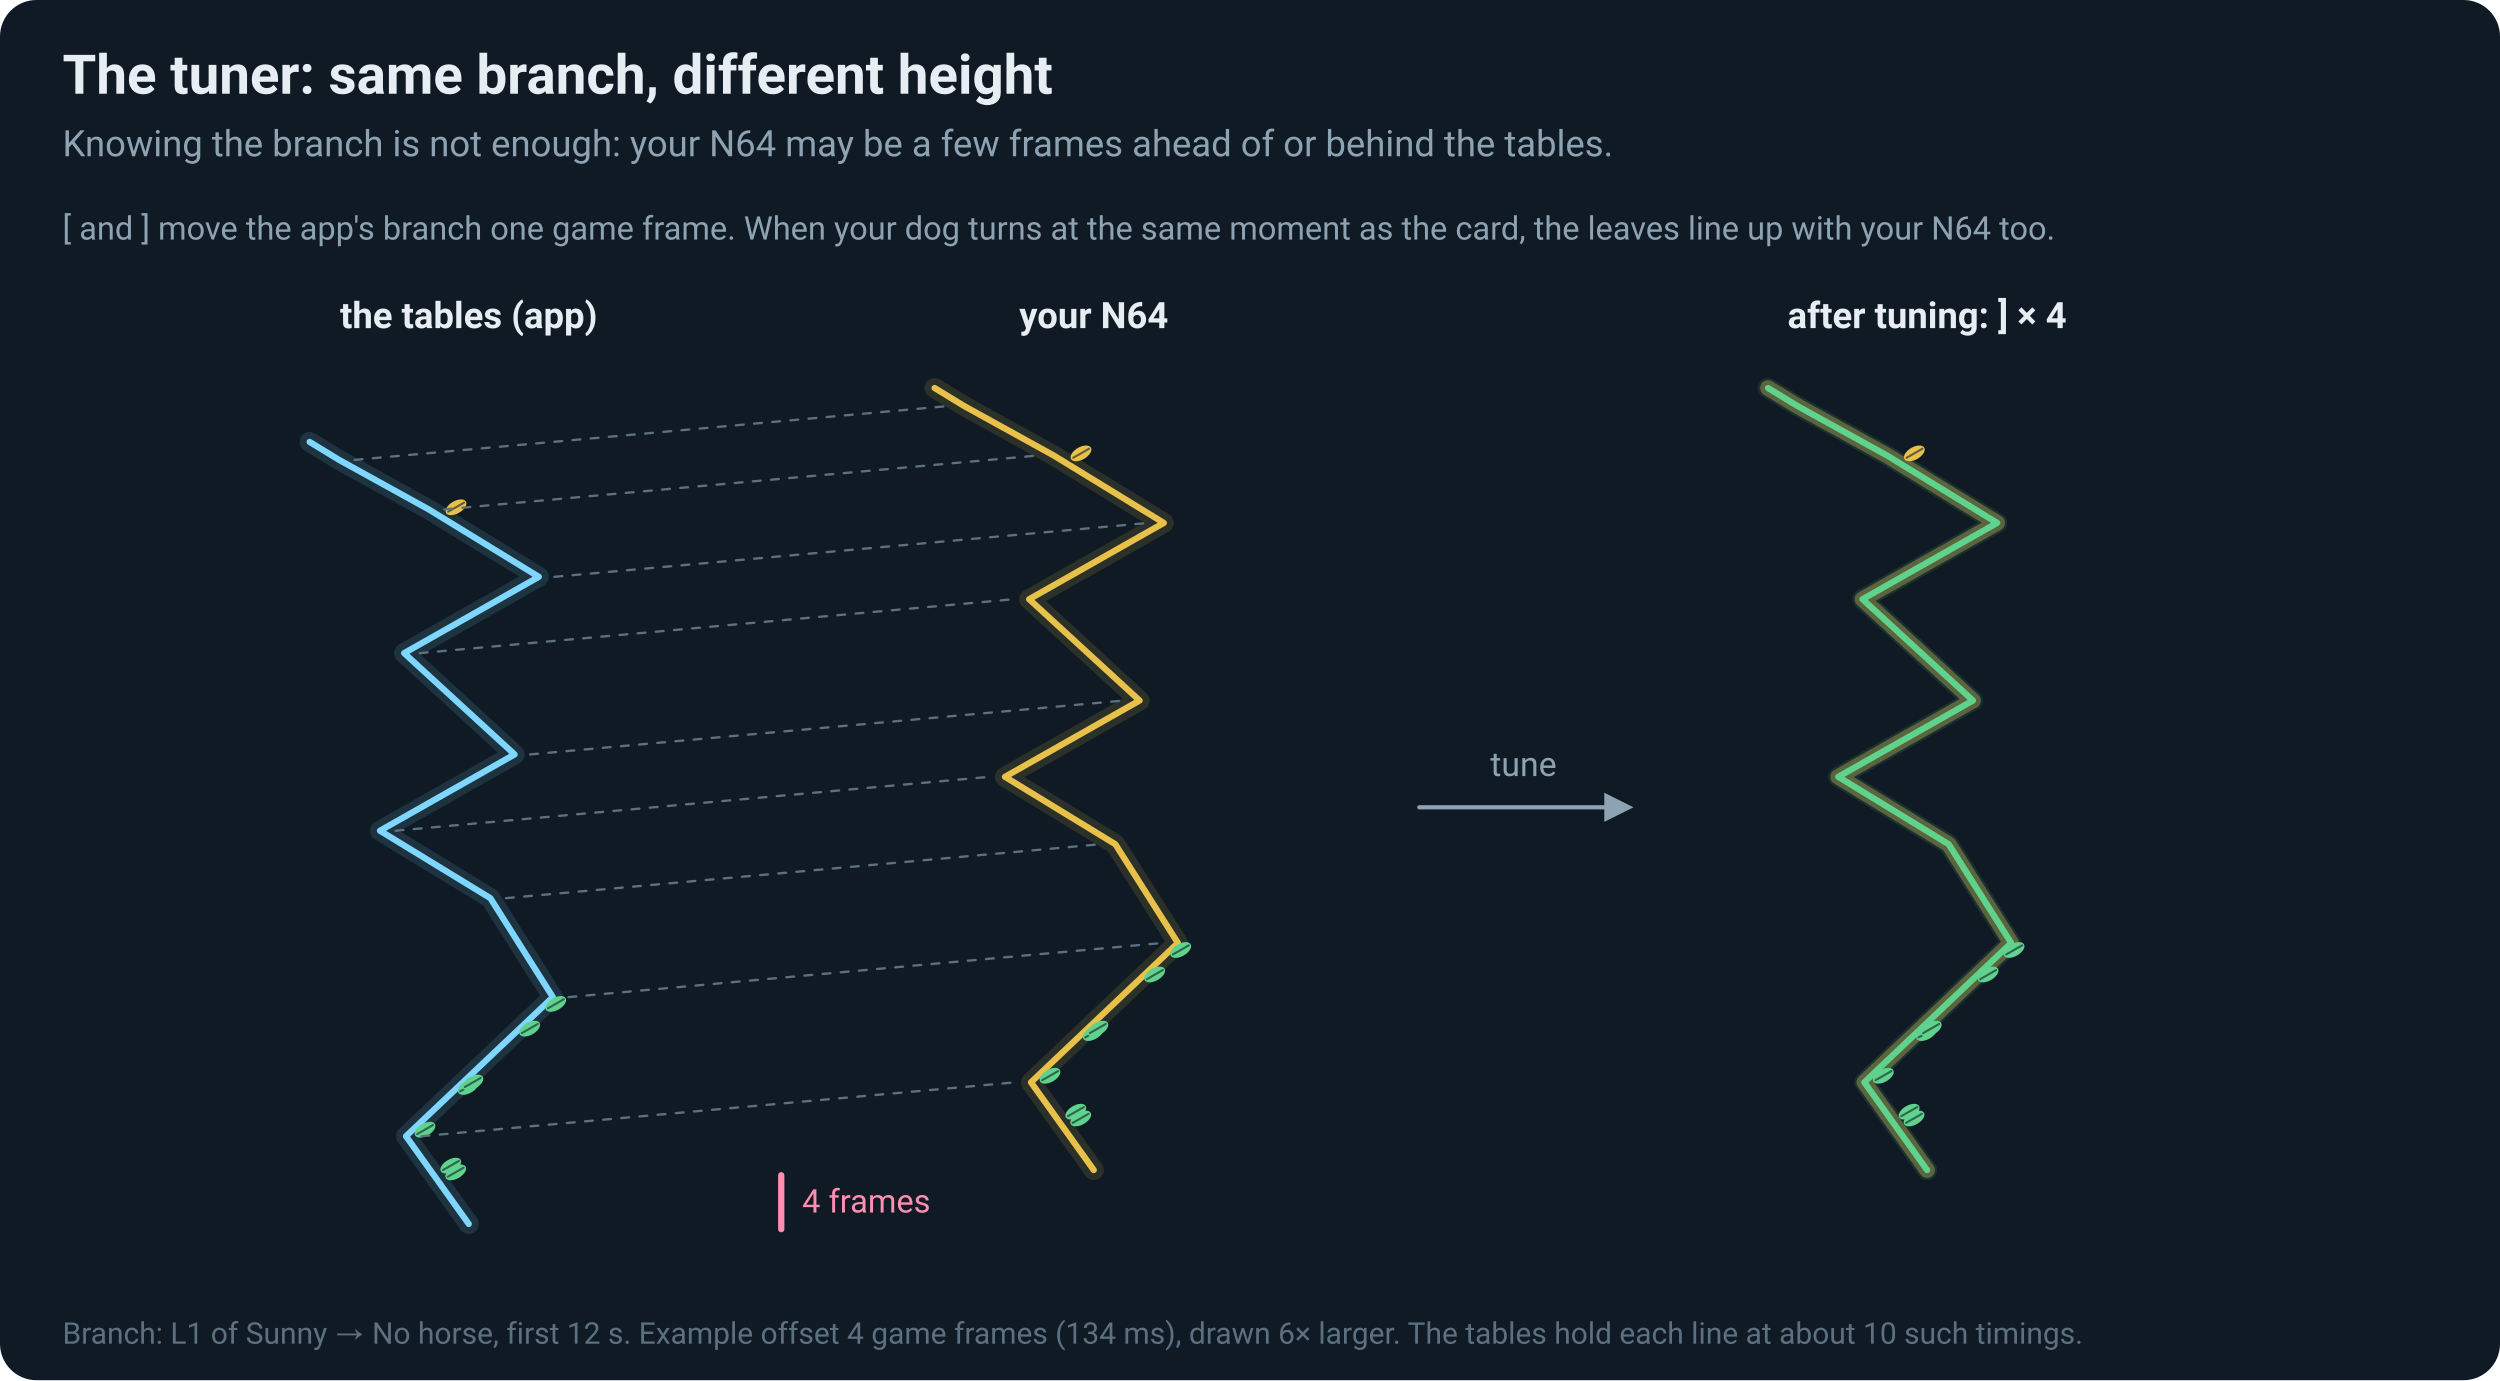
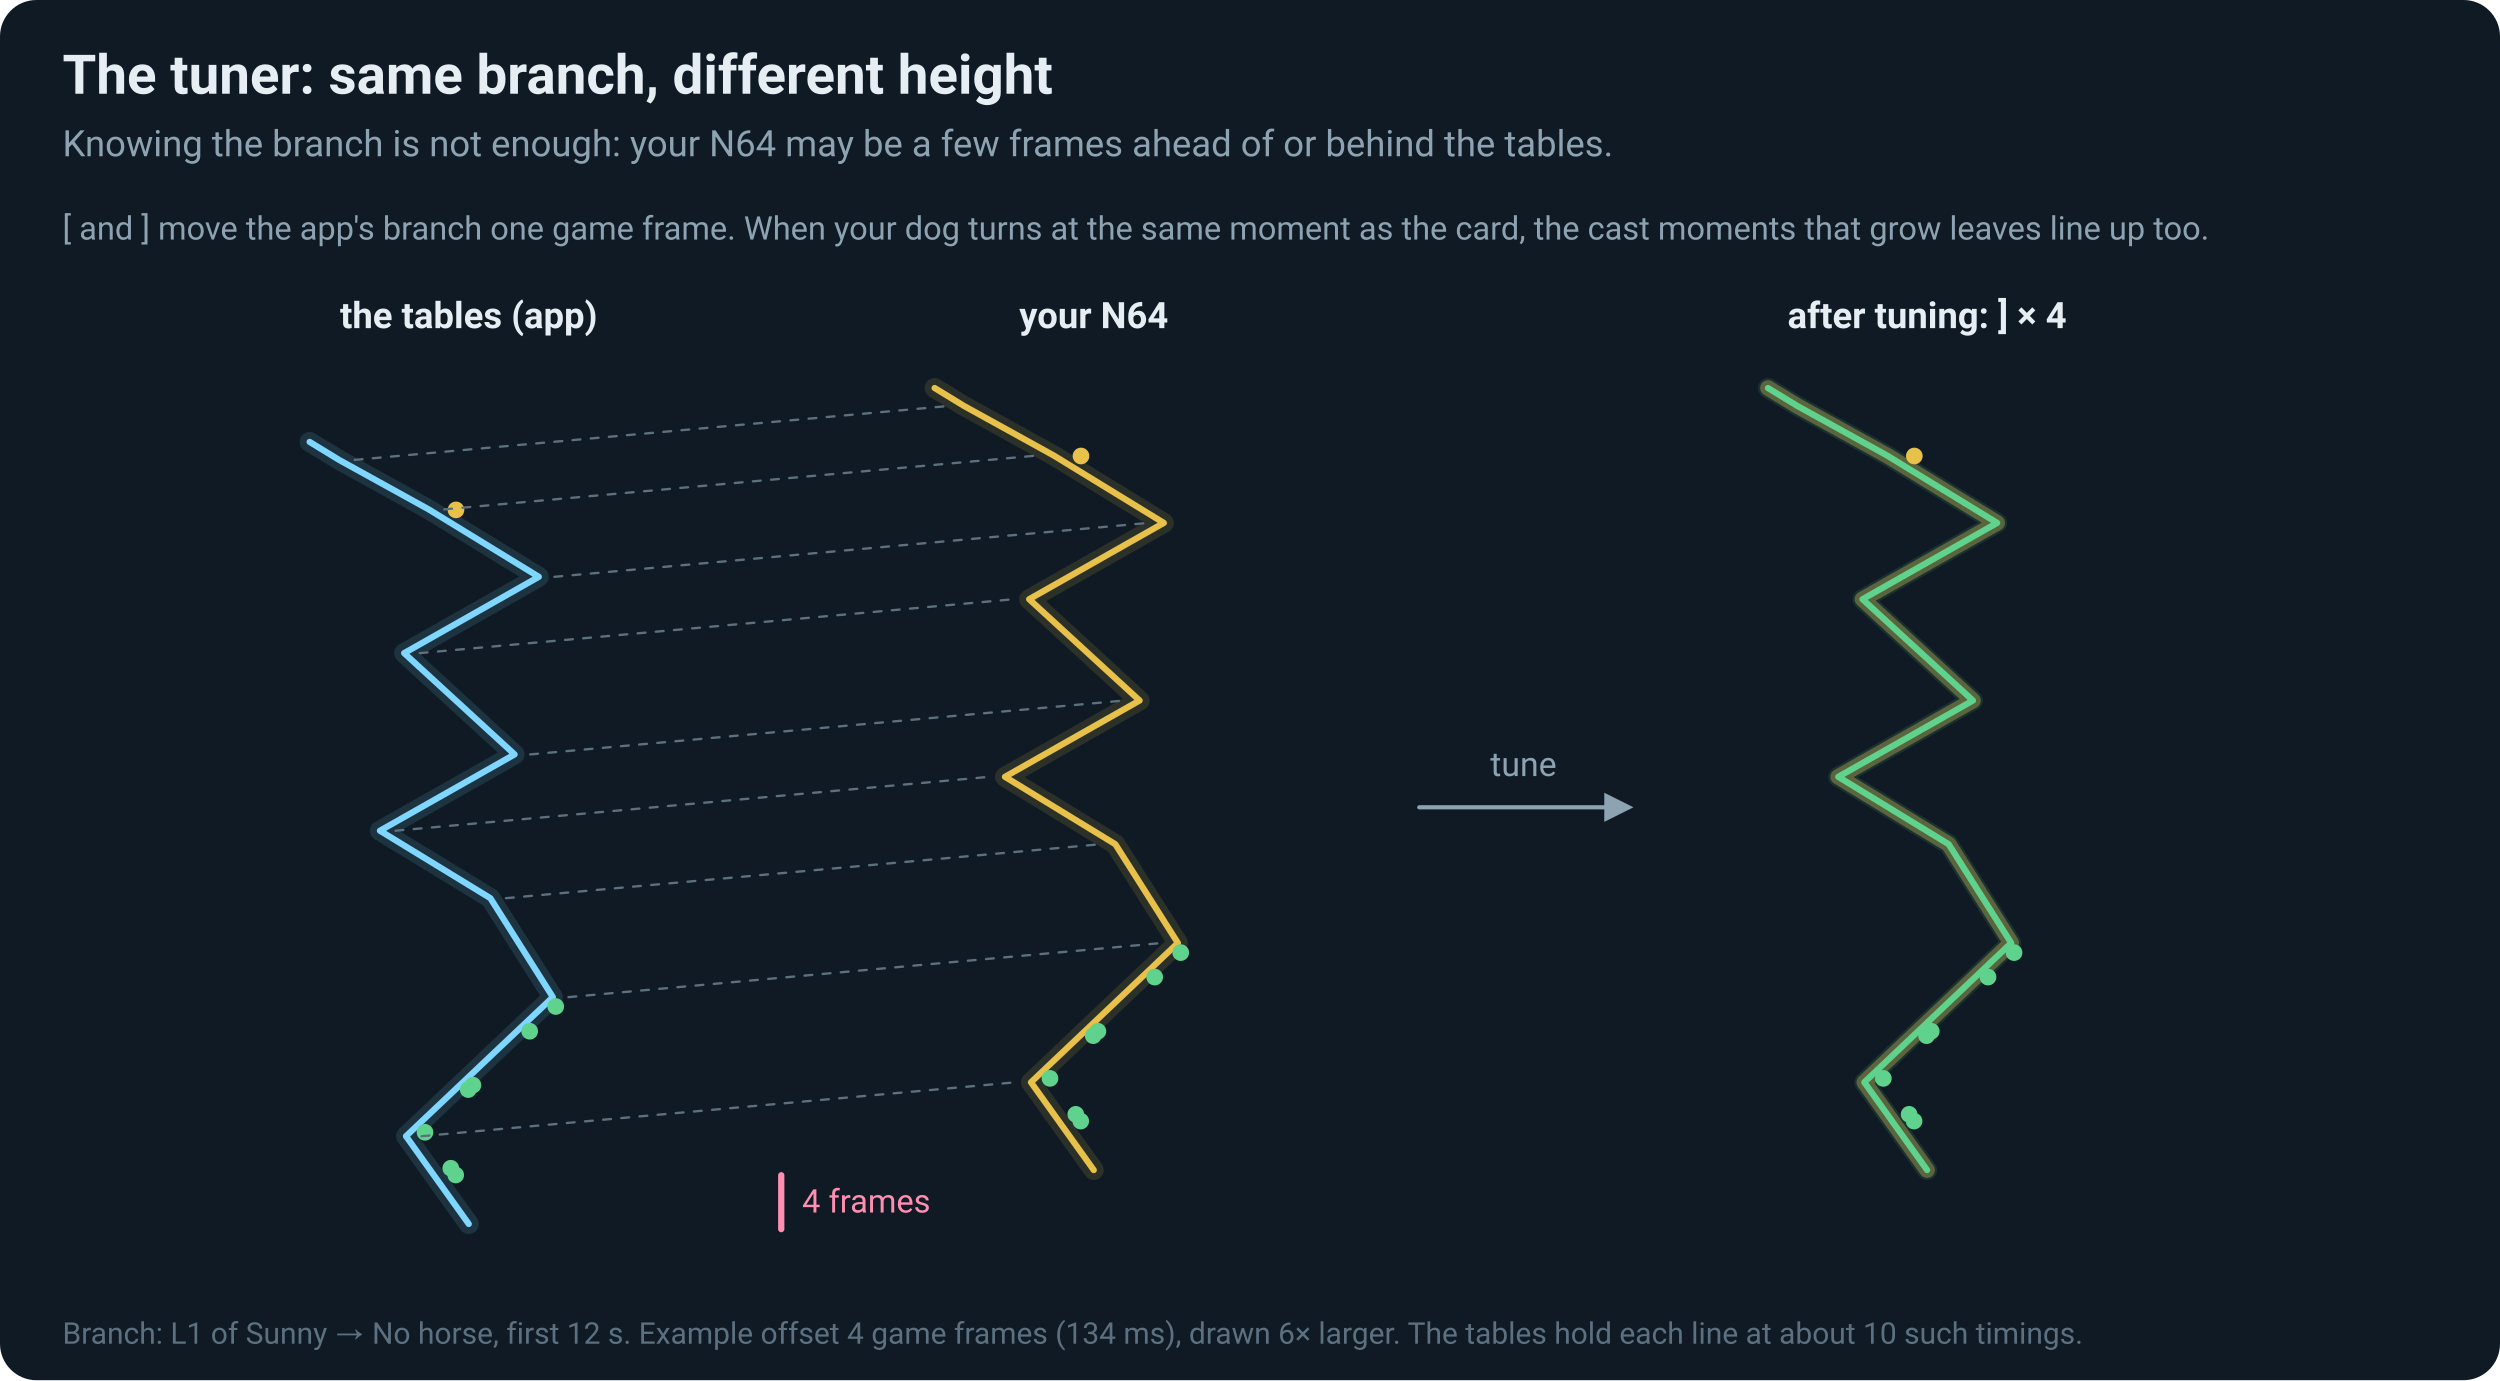
<svg xmlns="http://www.w3.org/2000/svg" viewBox="0 0 960 530" width="960" height="530" role="img" aria-label="The tuner: same branch, different height" font-family="system-ui,-apple-system,'Segoe UI',Roboto,Helvetica,Arial,sans-serif">
  <defs>
    <marker id="ar8ea3b2" viewBox="0 0 10 10" refX="8" refY="5" markerWidth="7" markerHeight="7" orient="auto-start-reverse">
      <path d="M0,0 L10,5 L0,10 Z" fill="#8ea3b2" />
    </marker>
  </defs>
  <rect x="0" y="0" width="960" height="530" rx="14" fill="#0f1a24" />
  <text x="24" y="36" font-size="21" font-weight="700" fill="#e6edf3">The tuner: same branch, different height</text>
  <text x="24" y="60" font-size="14" fill="#8ea3b2">Knowing the branch is not enough: your N64 may be a few frames ahead of or behind the tables.</text>
-   <text x="24.0" y="92.0" font-size="12.5" fill="#8ea3b2" text-anchor="start" font-weight="normal">[ and ] move the app's branch one game frame. When your dog turns at the same moment as the card, the leaves line up with your N64 too.</text>
+   <text x="24.0" y="92.0" font-size="12.5" fill="#8ea3b2" text-anchor="start" font-weight="normal">[ and ] move the app's branch one game frame. When your dog turns at the same moment as the card, the cast moments that grow leaves line up too.</text>
  <path d="M180.0,470.0 L155.9,436.3 L212.3,382.9 L188.3,344.9 L145.9,319.0 L197.6,289.7 L155.2,250.8 L206.9,221.5 L164.6,195.6 L130.2,176.6 L118.9,169.7" stroke="#7fd6ff" stroke-width="7.68" fill="none" stroke-linejoin="round" stroke-linecap="round" opacity="0.13" />
  <path d="M180.0,470.0 L155.9,436.3 L212.3,382.9 L188.3,344.9 L145.9,319.0 L197.6,289.7 L155.2,250.8 L206.9,221.5 L164.6,195.6 L130.2,176.6 L118.9,169.7" stroke="#7fd6ff" stroke-width="2.4" fill="none" stroke-linejoin="round" stroke-linecap="round" />
  <text x="180.0" y="126.0" font-size="14" fill="#e6edf3" text-anchor="middle" font-weight="bold">the tables (app)</text>
-   <ellipse cx="175.0" cy="450.2" rx="4.4" ry="2.4" fill="#5fd38d" transform="rotate(-30 175.0 450.2)" />
-   <line x1="171.9" y1="451.9" x2="178.0" y2="448.4" stroke="#0f1a24" stroke-width="0.8" stroke-linecap="round" opacity="0.6" />
-   <ellipse cx="173.1" cy="447.6" rx="4.4" ry="2.4" fill="#5fd38d" transform="rotate(-30 173.1 447.6)" />
-   <line x1="170.1" y1="449.3" x2="176.2" y2="445.8" stroke="#0f1a24" stroke-width="0.8" stroke-linecap="round" opacity="0.6" />
-   <ellipse cx="163.2" cy="433.8" rx="4.4" ry="2.4" fill="#5fd38d" transform="rotate(-30 163.2 433.8)" />
-   <line x1="160.2" y1="435.5" x2="166.3" y2="432.0" stroke="#0f1a24" stroke-width="0.8" stroke-linecap="round" opacity="0.6" />
-   <ellipse cx="179.8" cy="417.4" rx="4.4" ry="2.4" fill="#5fd38d" transform="rotate(-30 179.8 417.4)" />
-   <line x1="176.7" y1="419.1" x2="182.8" y2="415.6" stroke="#0f1a24" stroke-width="0.8" stroke-linecap="round" opacity="0.6" />
-   <ellipse cx="181.6" cy="415.7" rx="4.4" ry="2.4" fill="#5fd38d" transform="rotate(-30 181.6 415.7)" />
-   <line x1="178.5" y1="417.4" x2="184.6" y2="413.9" stroke="#0f1a24" stroke-width="0.8" stroke-linecap="round" opacity="0.6" />
-   <ellipse cx="203.4" cy="395.0" rx="4.4" ry="2.4" fill="#5fd38d" transform="rotate(-30 203.4 395.0)" />
-   <line x1="200.4" y1="396.7" x2="206.5" y2="393.2" stroke="#0f1a24" stroke-width="0.8" stroke-linecap="round" opacity="0.6" />
-   <ellipse cx="213.4" cy="385.5" rx="4.4" ry="2.4" fill="#5fd38d" transform="rotate(-30 213.4 385.5)" />
-   <line x1="210.4" y1="387.2" x2="216.5" y2="383.7" stroke="#0f1a24" stroke-width="0.8" stroke-linecap="round" opacity="0.6" />
-   <ellipse cx="175.1" cy="194.8" rx="4.4" ry="2.4" fill="#e7c14a" transform="rotate(-30 175.1 194.8)" />
-   <line x1="172.1" y1="196.5" x2="178.2" y2="193.0" stroke="#0f1a24" stroke-width="0.8" stroke-linecap="round" opacity="0.6" />
+   <circle cx="175.0" cy="451.2" r="3.2" fill="#5fd38d" stroke="none" stroke-width="0" />
+   <circle cx="173.1" cy="448.6" r="3.2" fill="#5fd38d" stroke="none" stroke-width="0" />
+   <circle cx="163.2" cy="434.8" r="3.2" fill="#5fd38d" stroke="none" stroke-width="0" />
+   <circle cx="179.8" cy="418.4" r="3.2" fill="#5fd38d" stroke="none" stroke-width="0" />
+   <circle cx="181.6" cy="416.7" r="3.2" fill="#5fd38d" stroke="none" stroke-width="0" />
+   <circle cx="203.4" cy="396.0" r="3.2" fill="#5fd38d" stroke="none" stroke-width="0" />
+   <circle cx="213.4" cy="386.5" r="3.2" fill="#5fd38d" stroke="none" stroke-width="0" />
+   <circle cx="175.1" cy="195.8" r="3.2" fill="#e7c14a" stroke="none" stroke-width="0" />
  <path d="M420.0,449.3 L395.9,415.6 L452.3,362.1 L428.3,324.2 L385.9,298.3 L437.6,269.0 L395.2,230.1 L446.9,200.8 L404.6,174.9 L370.2,155.9 L358.9,149.0" stroke="#e7c14a" stroke-width="7.68" fill="none" stroke-linejoin="round" stroke-linecap="round" opacity="0.13" />
  <path d="M420.0,449.3 L395.9,415.6 L452.3,362.1 L428.3,324.2 L385.9,298.3 L437.6,269.0 L395.2,230.1 L446.9,200.8 L404.6,174.9 L370.2,155.9 L358.9,149.0" stroke="#e7c14a" stroke-width="2.4" fill="none" stroke-linejoin="round" stroke-linecap="round" />
  <text x="420.0" y="126.0" font-size="14" fill="#e6edf3" text-anchor="middle" font-weight="bold">your N64</text>
-   <ellipse cx="415.0" cy="429.5" rx="4.4" ry="2.4" fill="#5fd38d" transform="rotate(-30 415.0 429.5)" />
-   <line x1="411.9" y1="431.2" x2="418.0" y2="427.7" stroke="#0f1a24" stroke-width="0.8" stroke-linecap="round" opacity="0.6" />
-   <ellipse cx="413.1" cy="426.9" rx="4.4" ry="2.4" fill="#5fd38d" transform="rotate(-30 413.1 426.9)" />
-   <line x1="410.1" y1="428.6" x2="416.2" y2="425.1" stroke="#0f1a24" stroke-width="0.8" stroke-linecap="round" opacity="0.6" />
-   <ellipse cx="403.2" cy="413.1" rx="4.4" ry="2.4" fill="#5fd38d" transform="rotate(-30 403.2 413.1)" />
-   <line x1="400.2" y1="414.8" x2="406.3" y2="411.3" stroke="#0f1a24" stroke-width="0.8" stroke-linecap="round" opacity="0.6" />
-   <ellipse cx="419.8" cy="396.7" rx="4.4" ry="2.4" fill="#5fd38d" transform="rotate(-30 419.8 396.7)" />
-   <line x1="416.7" y1="398.4" x2="422.8" y2="394.9" stroke="#0f1a24" stroke-width="0.8" stroke-linecap="round" opacity="0.6" />
-   <ellipse cx="421.6" cy="395.0" rx="4.4" ry="2.4" fill="#5fd38d" transform="rotate(-30 421.6 395.0)" />
-   <line x1="418.5" y1="396.7" x2="424.6" y2="393.2" stroke="#0f1a24" stroke-width="0.8" stroke-linecap="round" opacity="0.6" />
-   <ellipse cx="443.4" cy="374.2" rx="4.4" ry="2.4" fill="#5fd38d" transform="rotate(-30 443.4 374.2)" />
-   <line x1="440.4" y1="376.0" x2="446.5" y2="372.5" stroke="#0f1a24" stroke-width="0.8" stroke-linecap="round" opacity="0.6" />
-   <ellipse cx="453.4" cy="364.8" rx="4.4" ry="2.4" fill="#5fd38d" transform="rotate(-30 453.4 364.8)" />
-   <line x1="450.4" y1="366.5" x2="456.5" y2="363.0" stroke="#0f1a24" stroke-width="0.8" stroke-linecap="round" opacity="0.6" />
-   <ellipse cx="415.1" cy="174.1" rx="4.4" ry="2.4" fill="#e7c14a" transform="rotate(-30 415.1 174.1)" />
-   <line x1="412.1" y1="175.8" x2="418.2" y2="172.3" stroke="#0f1a24" stroke-width="0.8" stroke-linecap="round" opacity="0.6" />
+   <circle cx="415.0" cy="430.5" r="3.2" fill="#5fd38d" stroke="none" stroke-width="0" />
+   <circle cx="413.1" cy="427.9" r="3.2" fill="#5fd38d" stroke="none" stroke-width="0" />
+   <circle cx="403.2" cy="414.1" r="3.2" fill="#5fd38d" stroke="none" stroke-width="0" />
+   <circle cx="419.8" cy="397.7" r="3.2" fill="#5fd38d" stroke="none" stroke-width="0" />
+   <circle cx="421.6" cy="396.0" r="3.2" fill="#5fd38d" stroke="none" stroke-width="0" />
+   <circle cx="443.4" cy="375.2" r="3.2" fill="#5fd38d" stroke="none" stroke-width="0" />
+   <circle cx="453.4" cy="365.8" r="3.2" fill="#5fd38d" stroke="none" stroke-width="0" />
+   <circle cx="415.1" cy="175.1" r="3.2" fill="#e7c14a" stroke="none" stroke-width="0" />
  <path d="M740.0,449.3 L715.9,415.6 L772.3,362.1 L748.3,324.2 L705.9,298.3 L757.6,269.0 L715.2,230.1 L766.9,200.8 L724.6,174.9 L690.2,155.9 L678.9,149.0" stroke="#e7c14a" stroke-width="6" fill="none" stroke-linejoin="round" stroke-linecap="round" opacity="0.35" />
  <path d="M740.0,449.3 L715.9,415.6 L772.3,362.1 L748.3,324.2 L705.9,298.3 L757.6,269.0 L715.2,230.1 L766.9,200.8 L724.6,174.9 L690.2,155.9 L678.9,149.0" stroke="#5fd38d" stroke-width="7.68" fill="none" stroke-linejoin="round" stroke-linecap="round" opacity="0.13" />
  <path d="M740.0,449.3 L715.9,415.6 L772.3,362.1 L748.3,324.2 L705.9,298.3 L757.6,269.0 L715.2,230.1 L766.9,200.8 L724.6,174.9 L690.2,155.9 L678.9,149.0" stroke="#5fd38d" stroke-width="2.4" fill="none" stroke-linejoin="round" stroke-linecap="round" />
  <text x="740.0" y="126.0" font-size="14" fill="#e6edf3" text-anchor="middle" font-weight="bold">after tuning: ] × 4</text>
-   <ellipse cx="735.0" cy="429.5" rx="4.4" ry="2.4" fill="#5fd38d" transform="rotate(-30 735.0 429.5)" />
-   <line x1="731.9" y1="431.2" x2="738.0" y2="427.7" stroke="#0f1a24" stroke-width="0.8" stroke-linecap="round" opacity="0.6" />
-   <ellipse cx="733.1" cy="426.9" rx="4.4" ry="2.4" fill="#5fd38d" transform="rotate(-30 733.1 426.9)" />
-   <line x1="730.1" y1="428.6" x2="736.2" y2="425.1" stroke="#0f1a24" stroke-width="0.8" stroke-linecap="round" opacity="0.6" />
-   <ellipse cx="723.2" cy="413.1" rx="4.4" ry="2.4" fill="#5fd38d" transform="rotate(-30 723.2 413.1)" />
-   <line x1="720.2" y1="414.8" x2="726.3" y2="411.3" stroke="#0f1a24" stroke-width="0.8" stroke-linecap="round" opacity="0.6" />
-   <ellipse cx="739.8" cy="396.7" rx="4.4" ry="2.4" fill="#5fd38d" transform="rotate(-30 739.8 396.7)" />
-   <line x1="736.7" y1="398.4" x2="742.8" y2="394.9" stroke="#0f1a24" stroke-width="0.8" stroke-linecap="round" opacity="0.6" />
-   <ellipse cx="741.6" cy="395.0" rx="4.4" ry="2.4" fill="#5fd38d" transform="rotate(-30 741.6 395.0)" />
-   <line x1="738.5" y1="396.7" x2="744.6" y2="393.2" stroke="#0f1a24" stroke-width="0.8" stroke-linecap="round" opacity="0.6" />
-   <ellipse cx="763.4" cy="374.2" rx="4.4" ry="2.4" fill="#5fd38d" transform="rotate(-30 763.4 374.2)" />
-   <line x1="760.4" y1="376.0" x2="766.5" y2="372.5" stroke="#0f1a24" stroke-width="0.8" stroke-linecap="round" opacity="0.6" />
-   <ellipse cx="773.4" cy="364.8" rx="4.4" ry="2.4" fill="#5fd38d" transform="rotate(-30 773.4 364.8)" />
-   <line x1="770.4" y1="366.5" x2="776.5" y2="363.0" stroke="#0f1a24" stroke-width="0.8" stroke-linecap="round" opacity="0.6" />
-   <ellipse cx="735.1" cy="174.1" rx="4.4" ry="2.4" fill="#e7c14a" transform="rotate(-30 735.1 174.1)" />
-   <line x1="732.1" y1="175.8" x2="738.2" y2="172.3" stroke="#0f1a24" stroke-width="0.8" stroke-linecap="round" opacity="0.6" />
+   <circle cx="735.0" cy="430.5" r="3.2" fill="#5fd38d" stroke="none" stroke-width="0" />
+   <circle cx="733.1" cy="427.9" r="3.2" fill="#5fd38d" stroke="none" stroke-width="0" />
+   <circle cx="723.2" cy="414.1" r="3.2" fill="#5fd38d" stroke="none" stroke-width="0" />
+   <circle cx="739.8" cy="397.7" r="3.2" fill="#5fd38d" stroke="none" stroke-width="0" />
+   <circle cx="741.6" cy="396.0" r="3.2" fill="#5fd38d" stroke="none" stroke-width="0" />
+   <circle cx="763.4" cy="375.2" r="3.2" fill="#5fd38d" stroke="none" stroke-width="0" />
+   <circle cx="773.4" cy="365.8" r="3.2" fill="#5fd38d" stroke="none" stroke-width="0" />
+   <circle cx="735.1" cy="175.1" r="3.2" fill="#e7c14a" stroke="none" stroke-width="0" />
  <line x1="161.9" y1="436.3" x2="389.9" y2="415.6" stroke="#5d7080" stroke-width="0.9" stroke-linecap="round" stroke-dasharray="3 4" />
  <line x1="218.3" y1="382.9" x2="446.3" y2="362.1" stroke="#5d7080" stroke-width="0.9" stroke-linecap="round" stroke-dasharray="3 4" />
  <line x1="194.3" y1="344.9" x2="422.3" y2="324.2" stroke="#5d7080" stroke-width="0.9" stroke-linecap="round" stroke-dasharray="3 4" />
  <line x1="151.9" y1="319.0" x2="379.9" y2="298.3" stroke="#5d7080" stroke-width="0.9" stroke-linecap="round" stroke-dasharray="3 4" />
  <line x1="203.6" y1="289.7" x2="431.6" y2="269.0" stroke="#5d7080" stroke-width="0.9" stroke-linecap="round" stroke-dasharray="3 4" />
  <line x1="161.2" y1="250.8" x2="389.2" y2="230.1" stroke="#5d7080" stroke-width="0.9" stroke-linecap="round" stroke-dasharray="3 4" />
  <line x1="212.9" y1="221.5" x2="440.9" y2="200.8" stroke="#5d7080" stroke-width="0.9" stroke-linecap="round" stroke-dasharray="3 4" />
  <line x1="170.6" y1="195.6" x2="398.6" y2="174.9" stroke="#5d7080" stroke-width="0.9" stroke-linecap="round" stroke-dasharray="3 4" />
  <line x1="136.2" y1="176.6" x2="364.2" y2="155.9" stroke="#5d7080" stroke-width="0.9" stroke-linecap="round" stroke-dasharray="3 4" />
  <line x1="300.0" y1="472.0" x2="300.0" y2="451.3" stroke="#ff8fb1" stroke-width="2.4" stroke-linecap="round" />
  <text x="308.0" y="465.6" font-size="12.5" fill="#ff8fb1" text-anchor="start" font-weight="normal">4 frames</text>
  <line x1="545.0" y1="310.0" x2="625.0" y2="310.0" stroke="#8ea3b2" stroke-width="1.6" stroke-linecap="round" marker-end="url(#ar8ea3b2)" />
  <text x="585.0" y="298.0" font-size="13" fill="#8ea3b2" text-anchor="middle" font-weight="normal">tune</text>
  <text x="24" y="516" font-size="11.5" fill="#5d7080">Branch: L1 of Sunny → No horse, first 12 s. Example offset 4 game frames (134 ms), drawn 6× larger. The tables hold each line at about 10 such timings.</text>
</svg>
